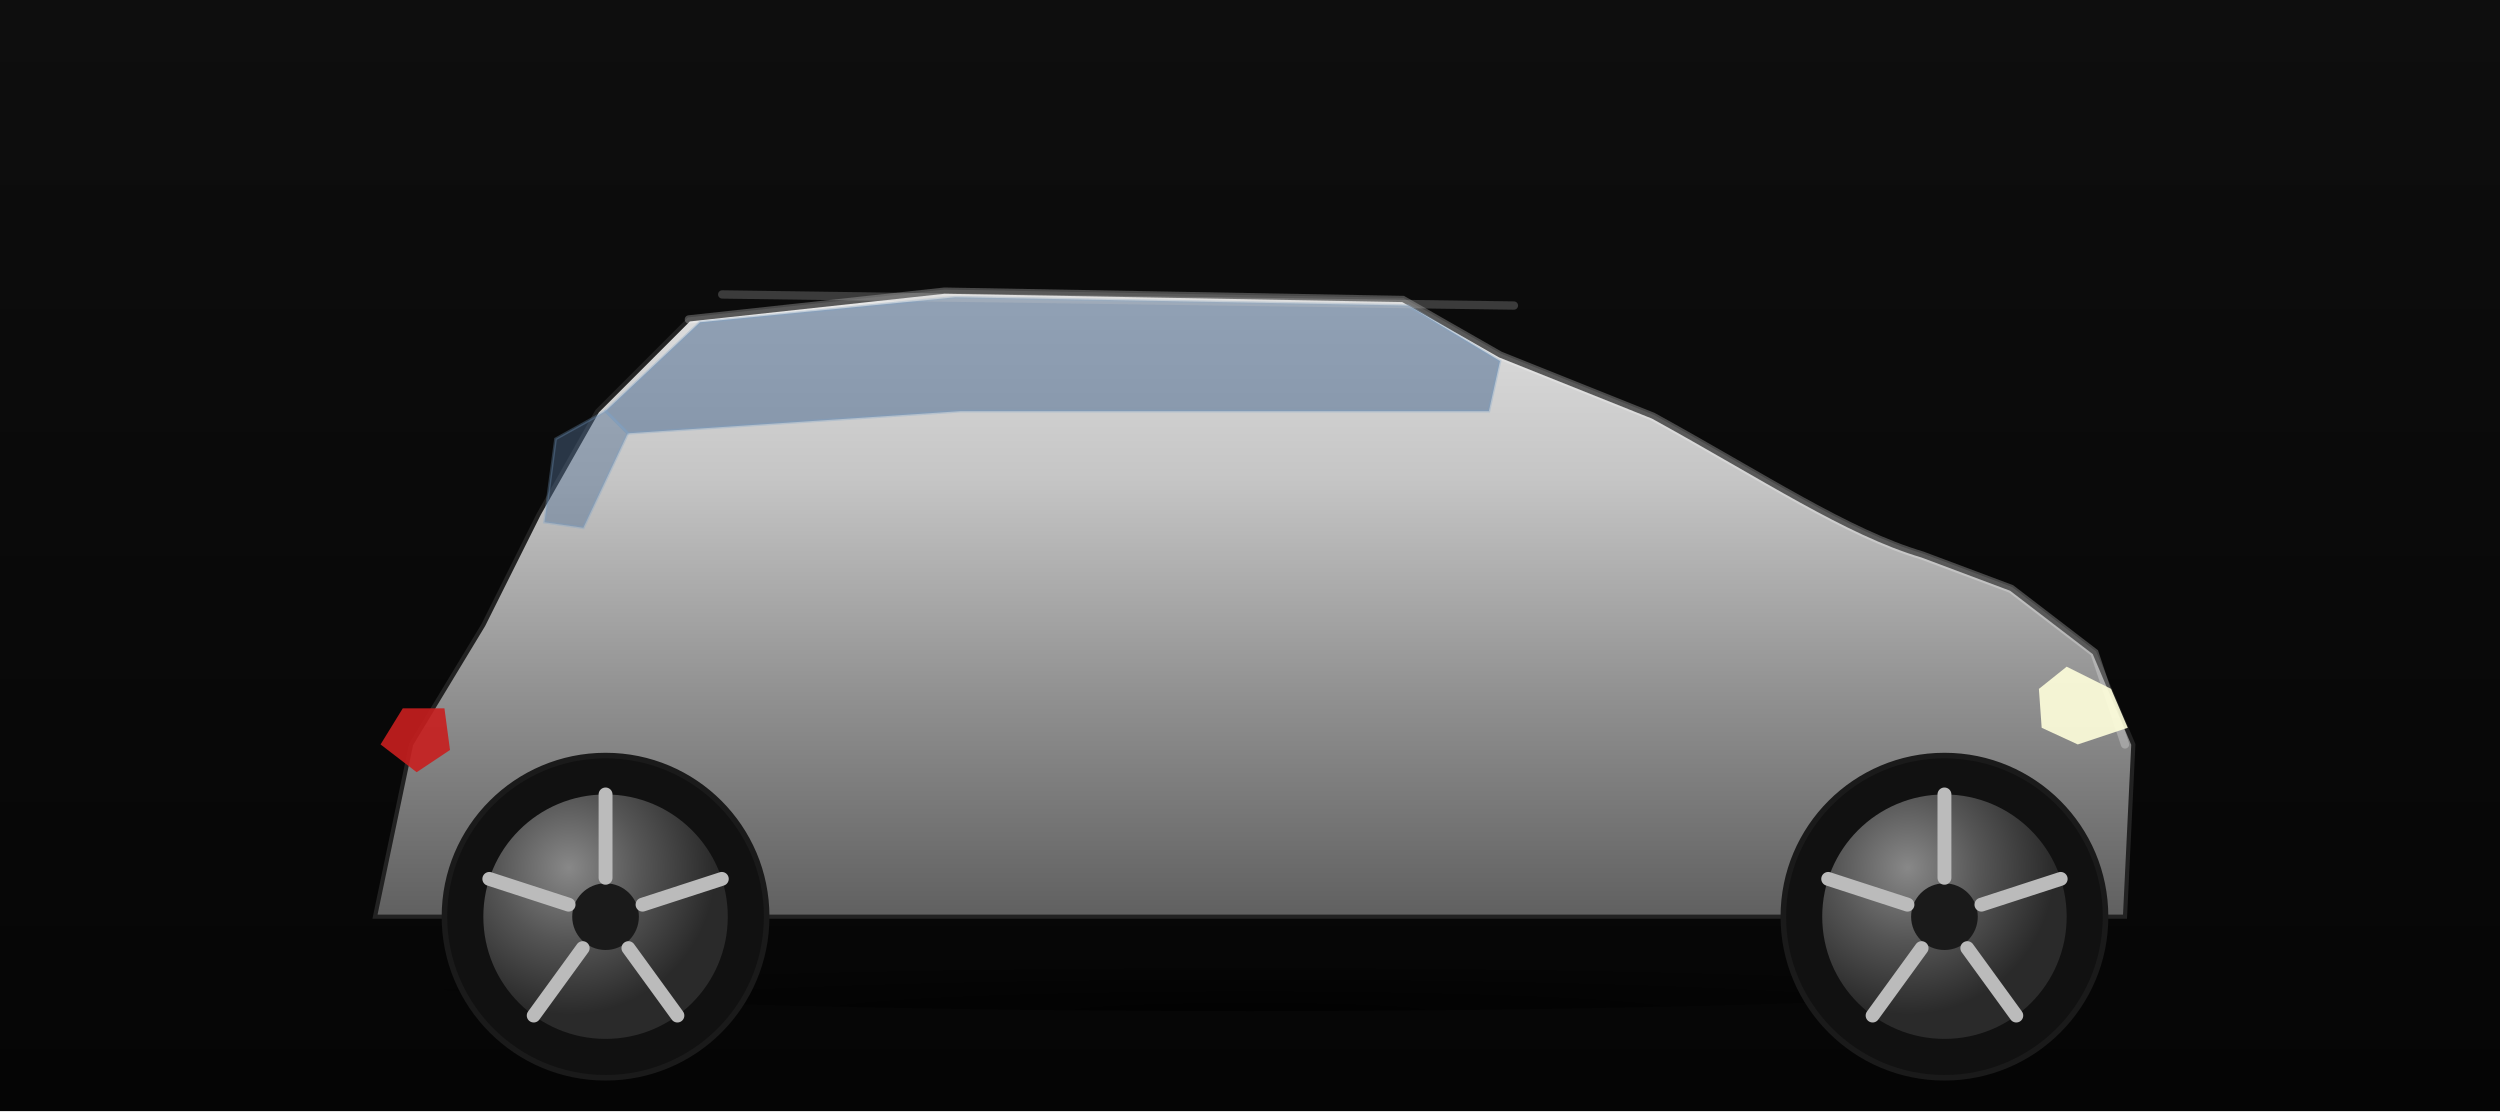
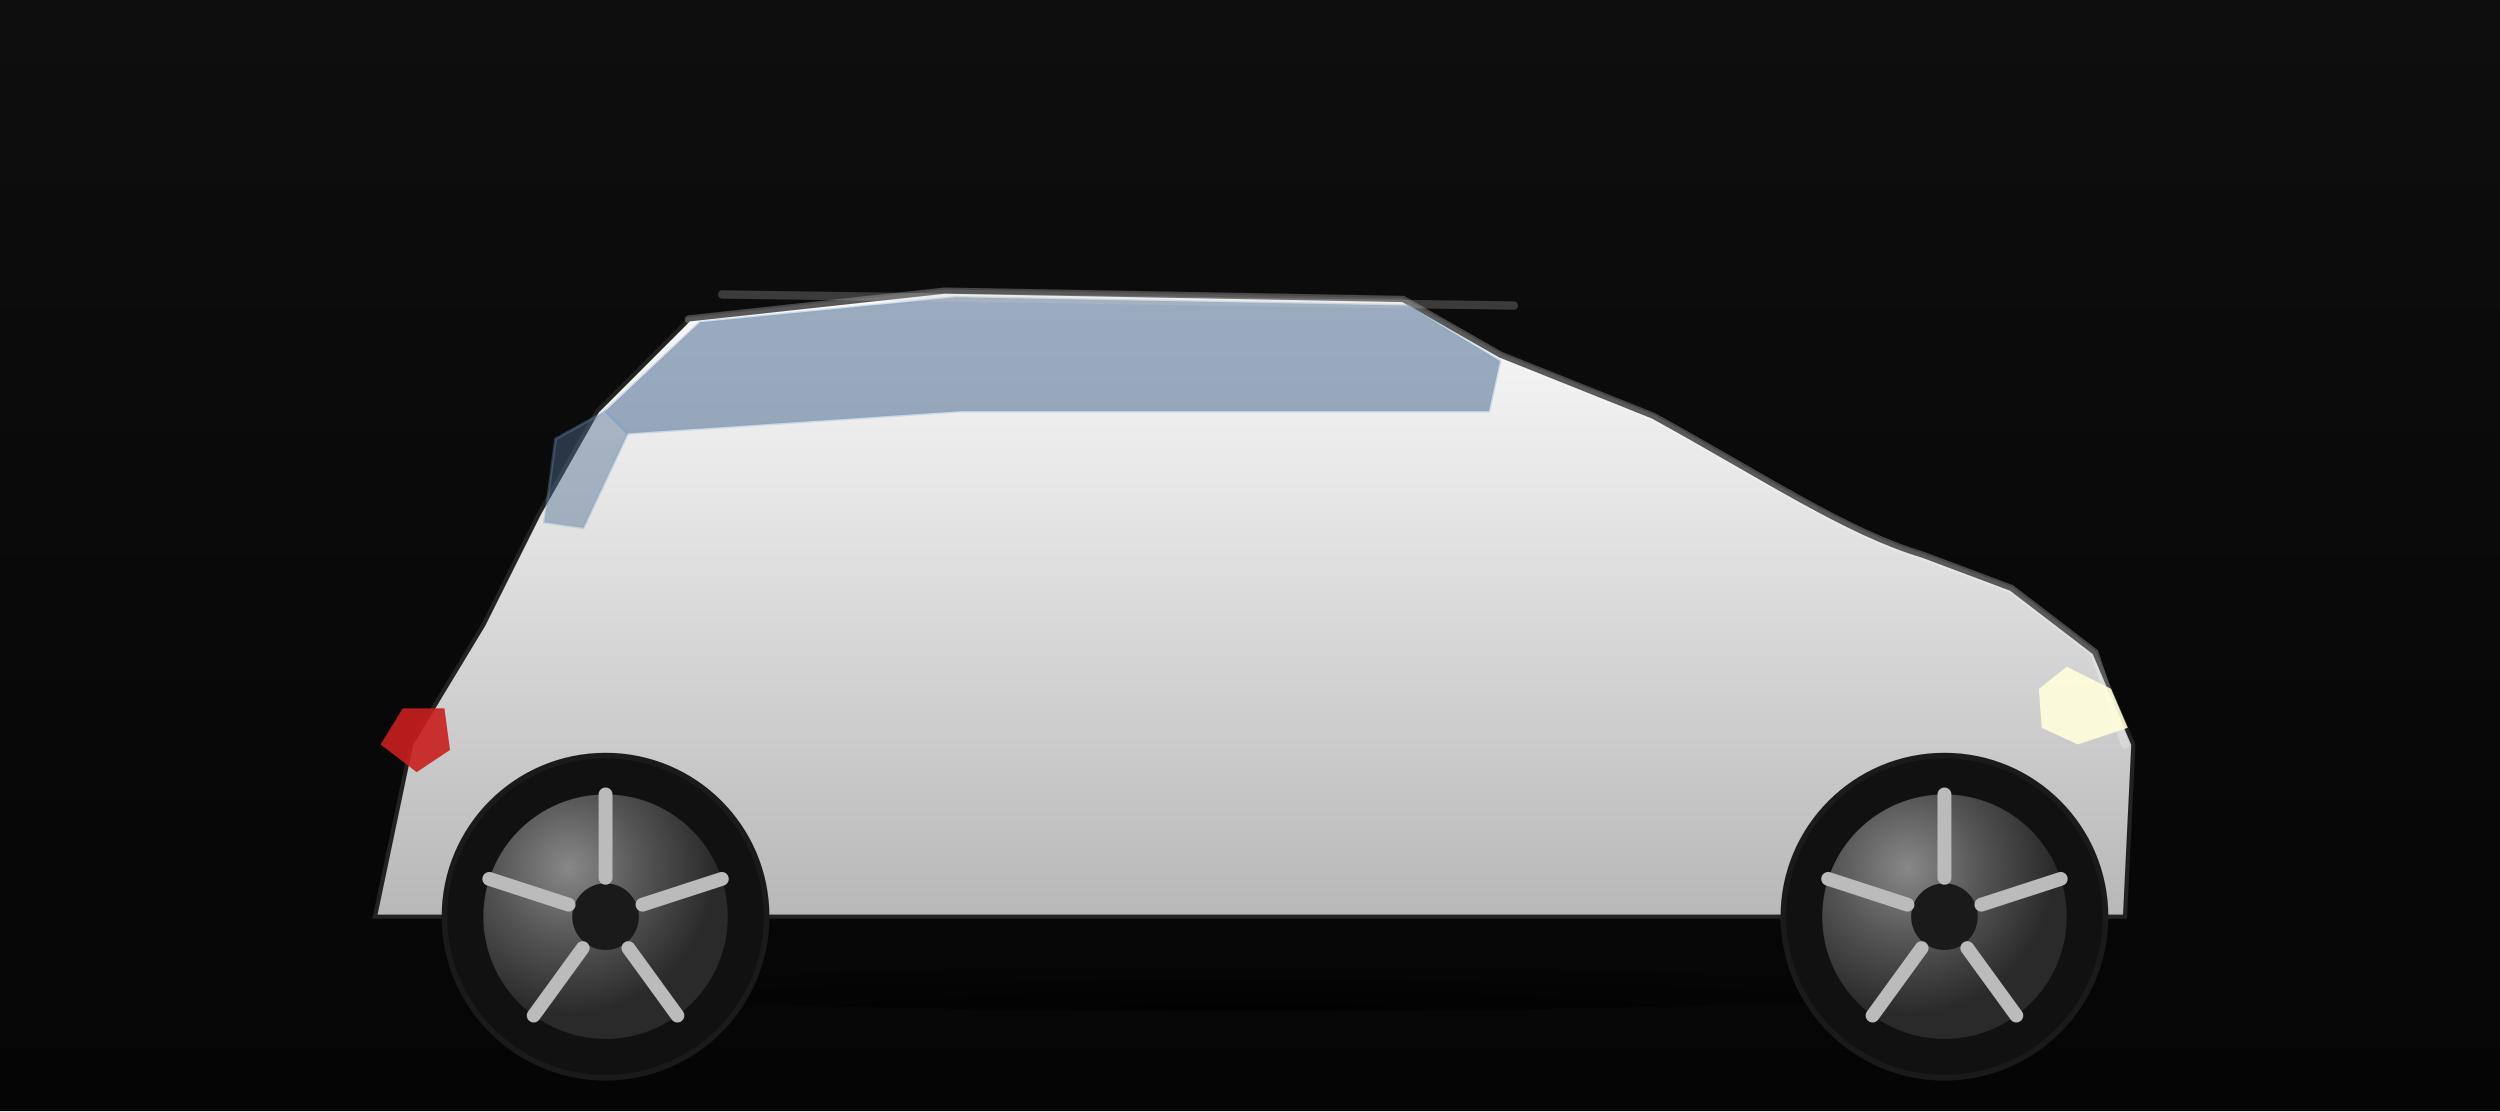
<svg xmlns="http://www.w3.org/2000/svg" viewBox="0 0 900 400">
  <defs>
    <linearGradient id="bg" x1="0" y1="0" x2="0" y2="1">
      <stop offset="0%" stop-color="#0e0e0e" />
      <stop offset="100%" stop-color="#050505" />
    </linearGradient>
    <linearGradient id="bd" x1="0.1" y1="0" x2="0.1" y2="1">
-       <stop offset="0%" stop-color="#e0e0e0" />
-       <stop offset="30%" stop-color="#c5c5c5" />
-       <stop offset="65%" stop-color="#909090" />
-       <stop offset="100%" stop-color="#606060" />
+       <stop offset="0%" stop-color="#f8f8f8" />
+       <stop offset="30%" stop-color="#e8e8e8" />
+       <stop offset="65%" stop-color="#d0d0d0" />
+       <stop offset="100%" stop-color="#b8b8b8" />
    </linearGradient>
    <radialGradient id="gs" cx="50%" cy="100%" r="55%">
      <stop offset="0%" stop-color="rgba(0,0,0,0.7)" />
      <stop offset="100%" stop-color="rgba(0,0,0,0)" />
    </radialGradient>
    <radialGradient id="wg" cx="35%" cy="30%" r="60%">
      <stop offset="0%" stop-color="#888" />
      <stop offset="50%" stop-color="#555" />
      <stop offset="100%" stop-color="#2a2a2a" />
    </radialGradient>
  </defs>
  <rect width="900" height="400" fill="url(#bg)" />
  <ellipse cx="450" cy="348" rx="345" ry="16" fill="url(#gs)" />
  <path d="M765,330 L768,268 L754,235 L724,212 L692,200 C665,192 635,172 595,150 L540,128 L505,108 L340,105 L248,115 L215,148 L194,185 L174,225 L148,268 L135,330 Z" fill="url(#bd)" stroke="#222" stroke-width="1.5" />
  <path d="M765,268 L754,235 L724,212 L692,200 C665,192 635,172 595,150 L540,128 L505,108 L340,105 L248,115" fill="none" stroke="rgba(255,255,255,0.25)" stroke-width="3" stroke-linecap="round" />
  <path d="M540,130 L507,110 L344,107 L252,116 L218,148 L226,156 L346,148 L536,148 Z" fill="rgba(80,110,145,0.55)" stroke="rgba(120,160,200,0.3)" stroke-width="1" />
  <path d="M218,148 L226,156 L210,190 L196,188 L200,158 Z" fill="rgba(80,110,145,0.45)" stroke="rgba(120,160,200,0.3)" stroke-width="1" />
  <line x1="260" y1="106" x2="545" y2="110" stroke="rgba(200,200,200,0.25)" stroke-width="3" stroke-linecap="round" />
  <circle cx="218" cy="330" r="58" fill="#111" stroke="#1a1a1a" stroke-width="2" />
  <circle cx="218" cy="330" r="44" fill="url(#wg)" />
  <circle cx="218" cy="330" r="12" fill="#1a1a1a" />
  <g transform="translate(218,330)">
    <line x1="0" y1="-44" x2="0" y2="-14" stroke="#bbb" stroke-width="5" stroke-linecap="round" />
    <line x1="0" y1="-44" x2="0" y2="-14" stroke="#bbb" stroke-width="5" stroke-linecap="round" transform="rotate(72)" />
    <line x1="0" y1="-44" x2="0" y2="-14" stroke="#bbb" stroke-width="5" stroke-linecap="round" transform="rotate(144)" />
    <line x1="0" y1="-44" x2="0" y2="-14" stroke="#bbb" stroke-width="5" stroke-linecap="round" transform="rotate(216)" />
    <line x1="0" y1="-44" x2="0" y2="-14" stroke="#bbb" stroke-width="5" stroke-linecap="round" transform="rotate(288)" />
  </g>
  <circle cx="700" cy="330" r="58" fill="#111" stroke="#1a1a1a" stroke-width="2" />
  <circle cx="700" cy="330" r="44" fill="url(#wg)" />
  <circle cx="700" cy="330" r="12" fill="#1a1a1a" />
  <g transform="translate(700,330)">
    <line x1="0" y1="-44" x2="0" y2="-14" stroke="#bbb" stroke-width="5" stroke-linecap="round" />
    <line x1="0" y1="-44" x2="0" y2="-14" stroke="#bbb" stroke-width="5" stroke-linecap="round" transform="rotate(72)" />
    <line x1="0" y1="-44" x2="0" y2="-14" stroke="#bbb" stroke-width="5" stroke-linecap="round" transform="rotate(144)" />
    <line x1="0" y1="-44" x2="0" y2="-14" stroke="#bbb" stroke-width="5" stroke-linecap="round" transform="rotate(216)" />
    <line x1="0" y1="-44" x2="0" y2="-14" stroke="#bbb" stroke-width="5" stroke-linecap="round" transform="rotate(288)" />
  </g>
  <path d="M766,262 L760,248 L744,240 L734,248 L735,262 L748,268 Z" fill="rgba(255,255,220,0.9)" />
  <path d="M137,268 L145,255 L160,255 L162,270 L150,278 Z" fill="rgba(200,30,30,0.9)" />
</svg>
